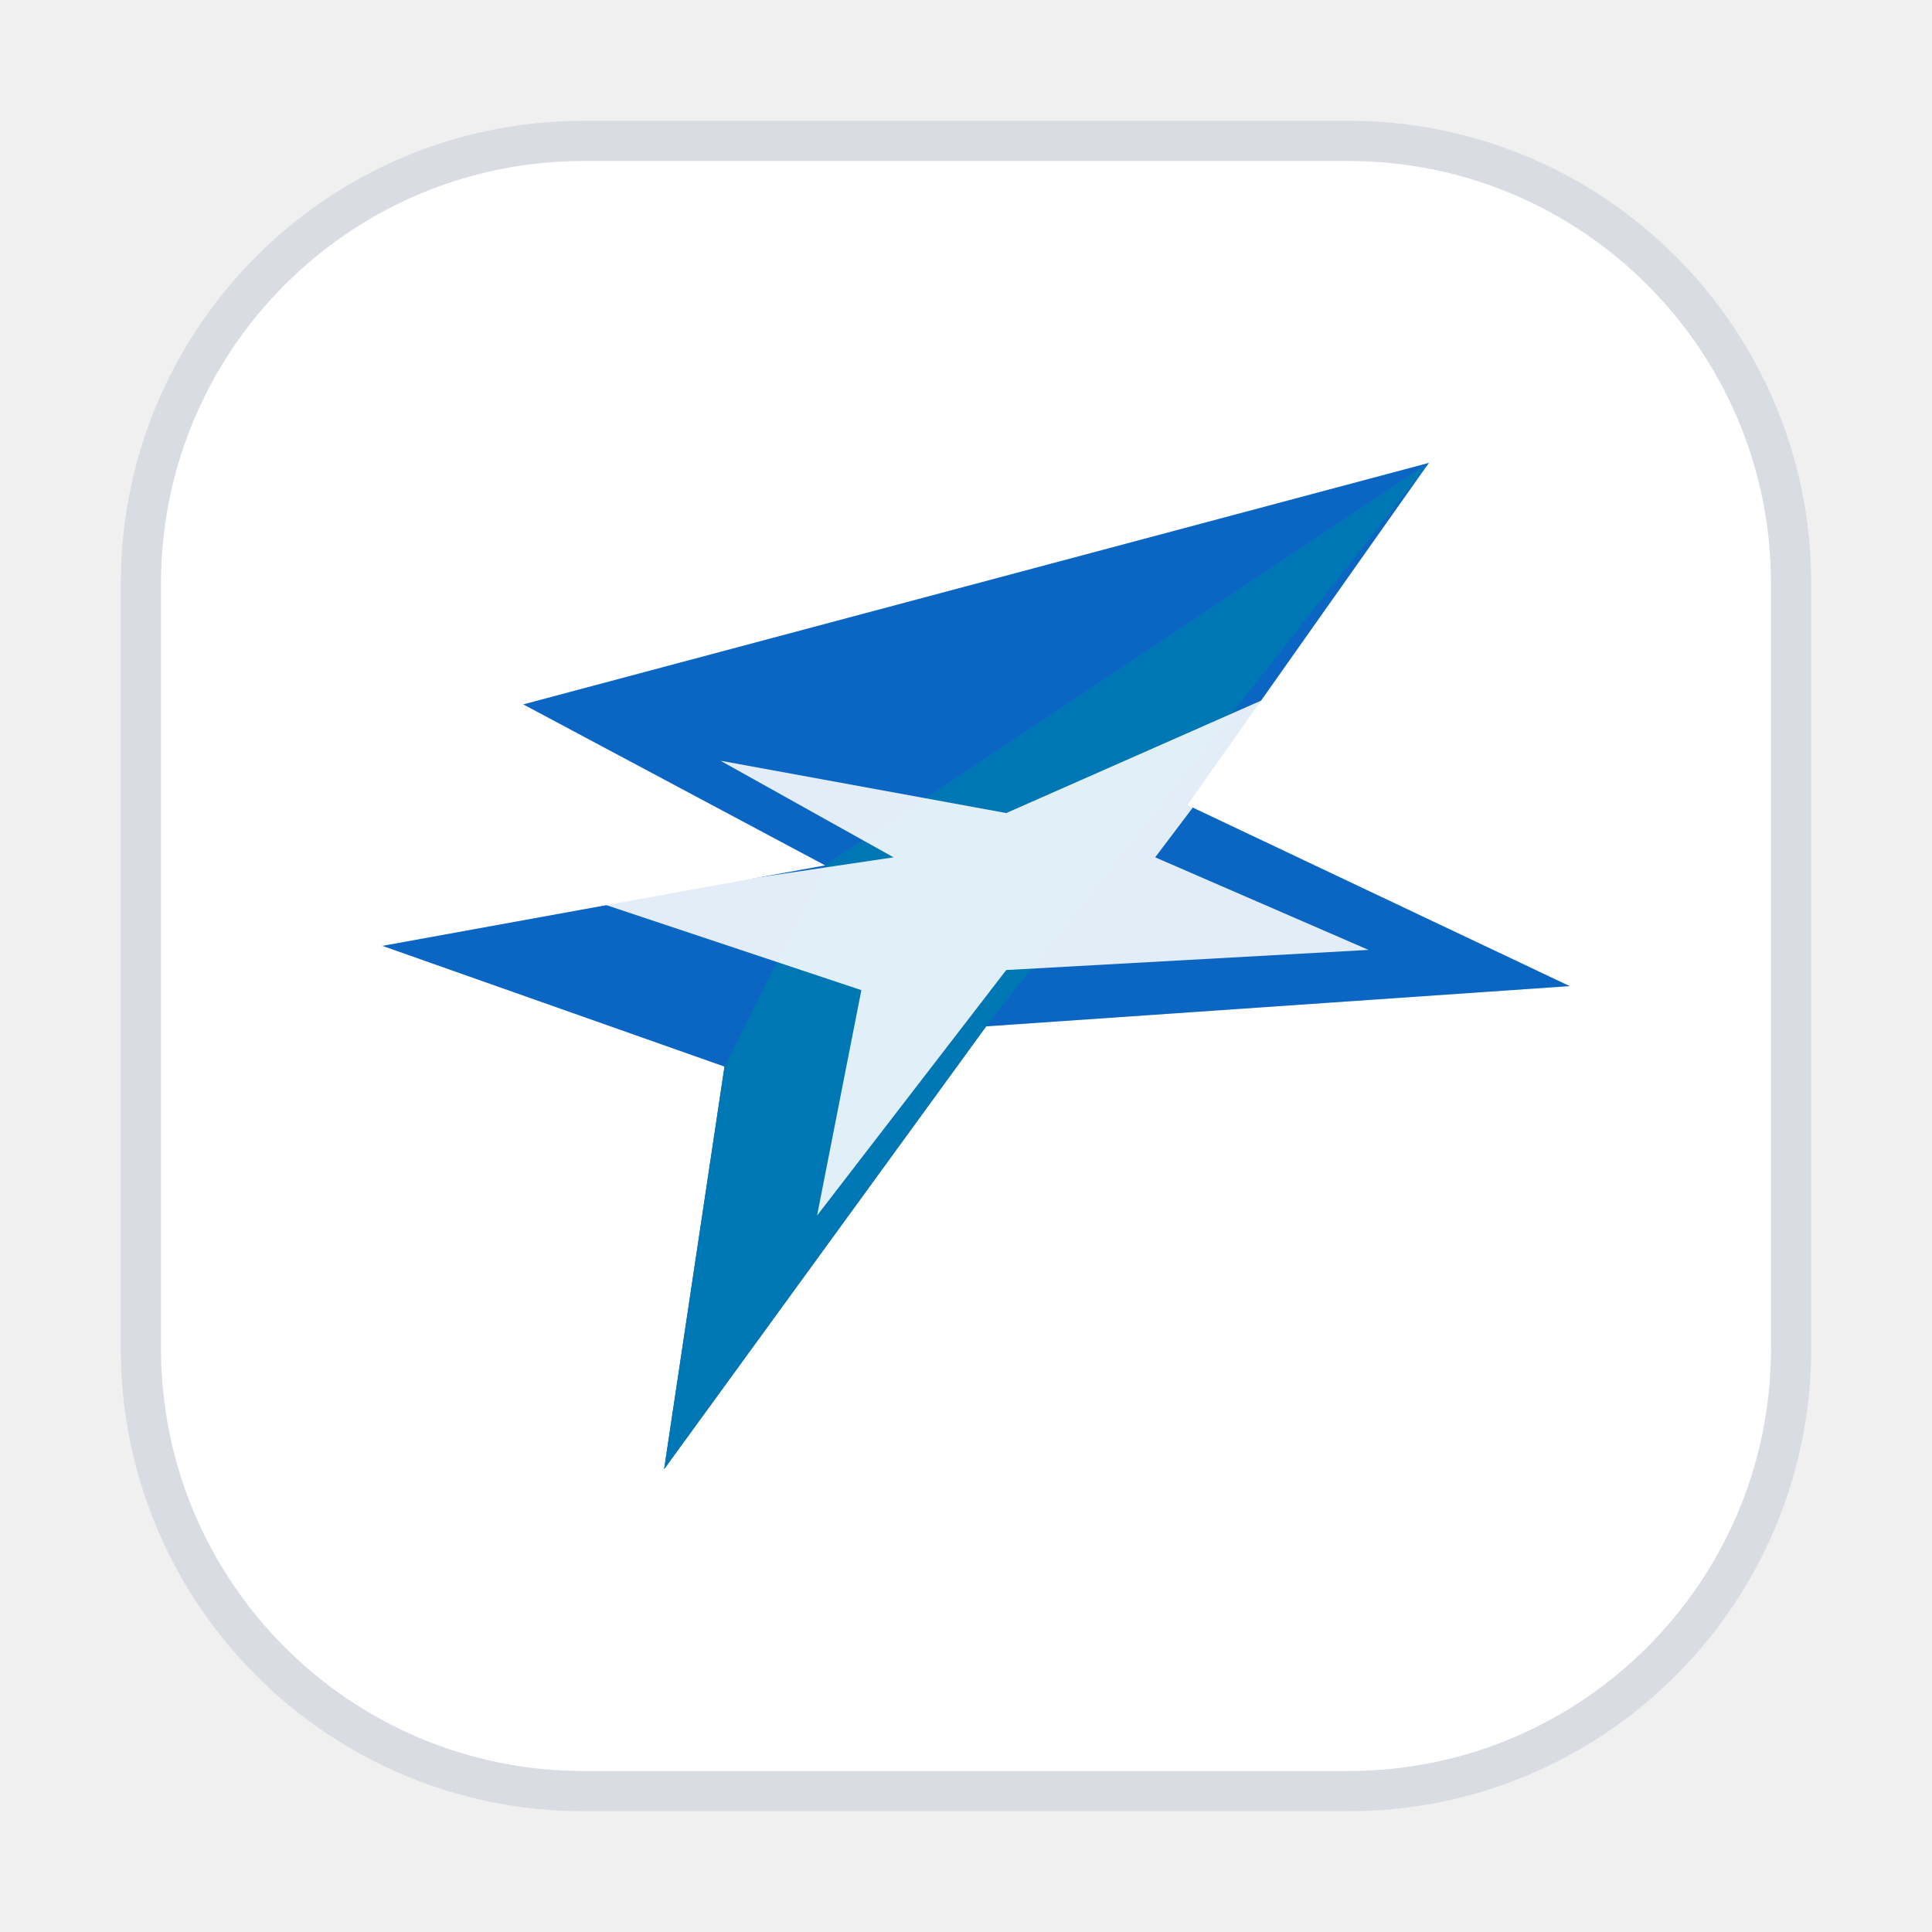
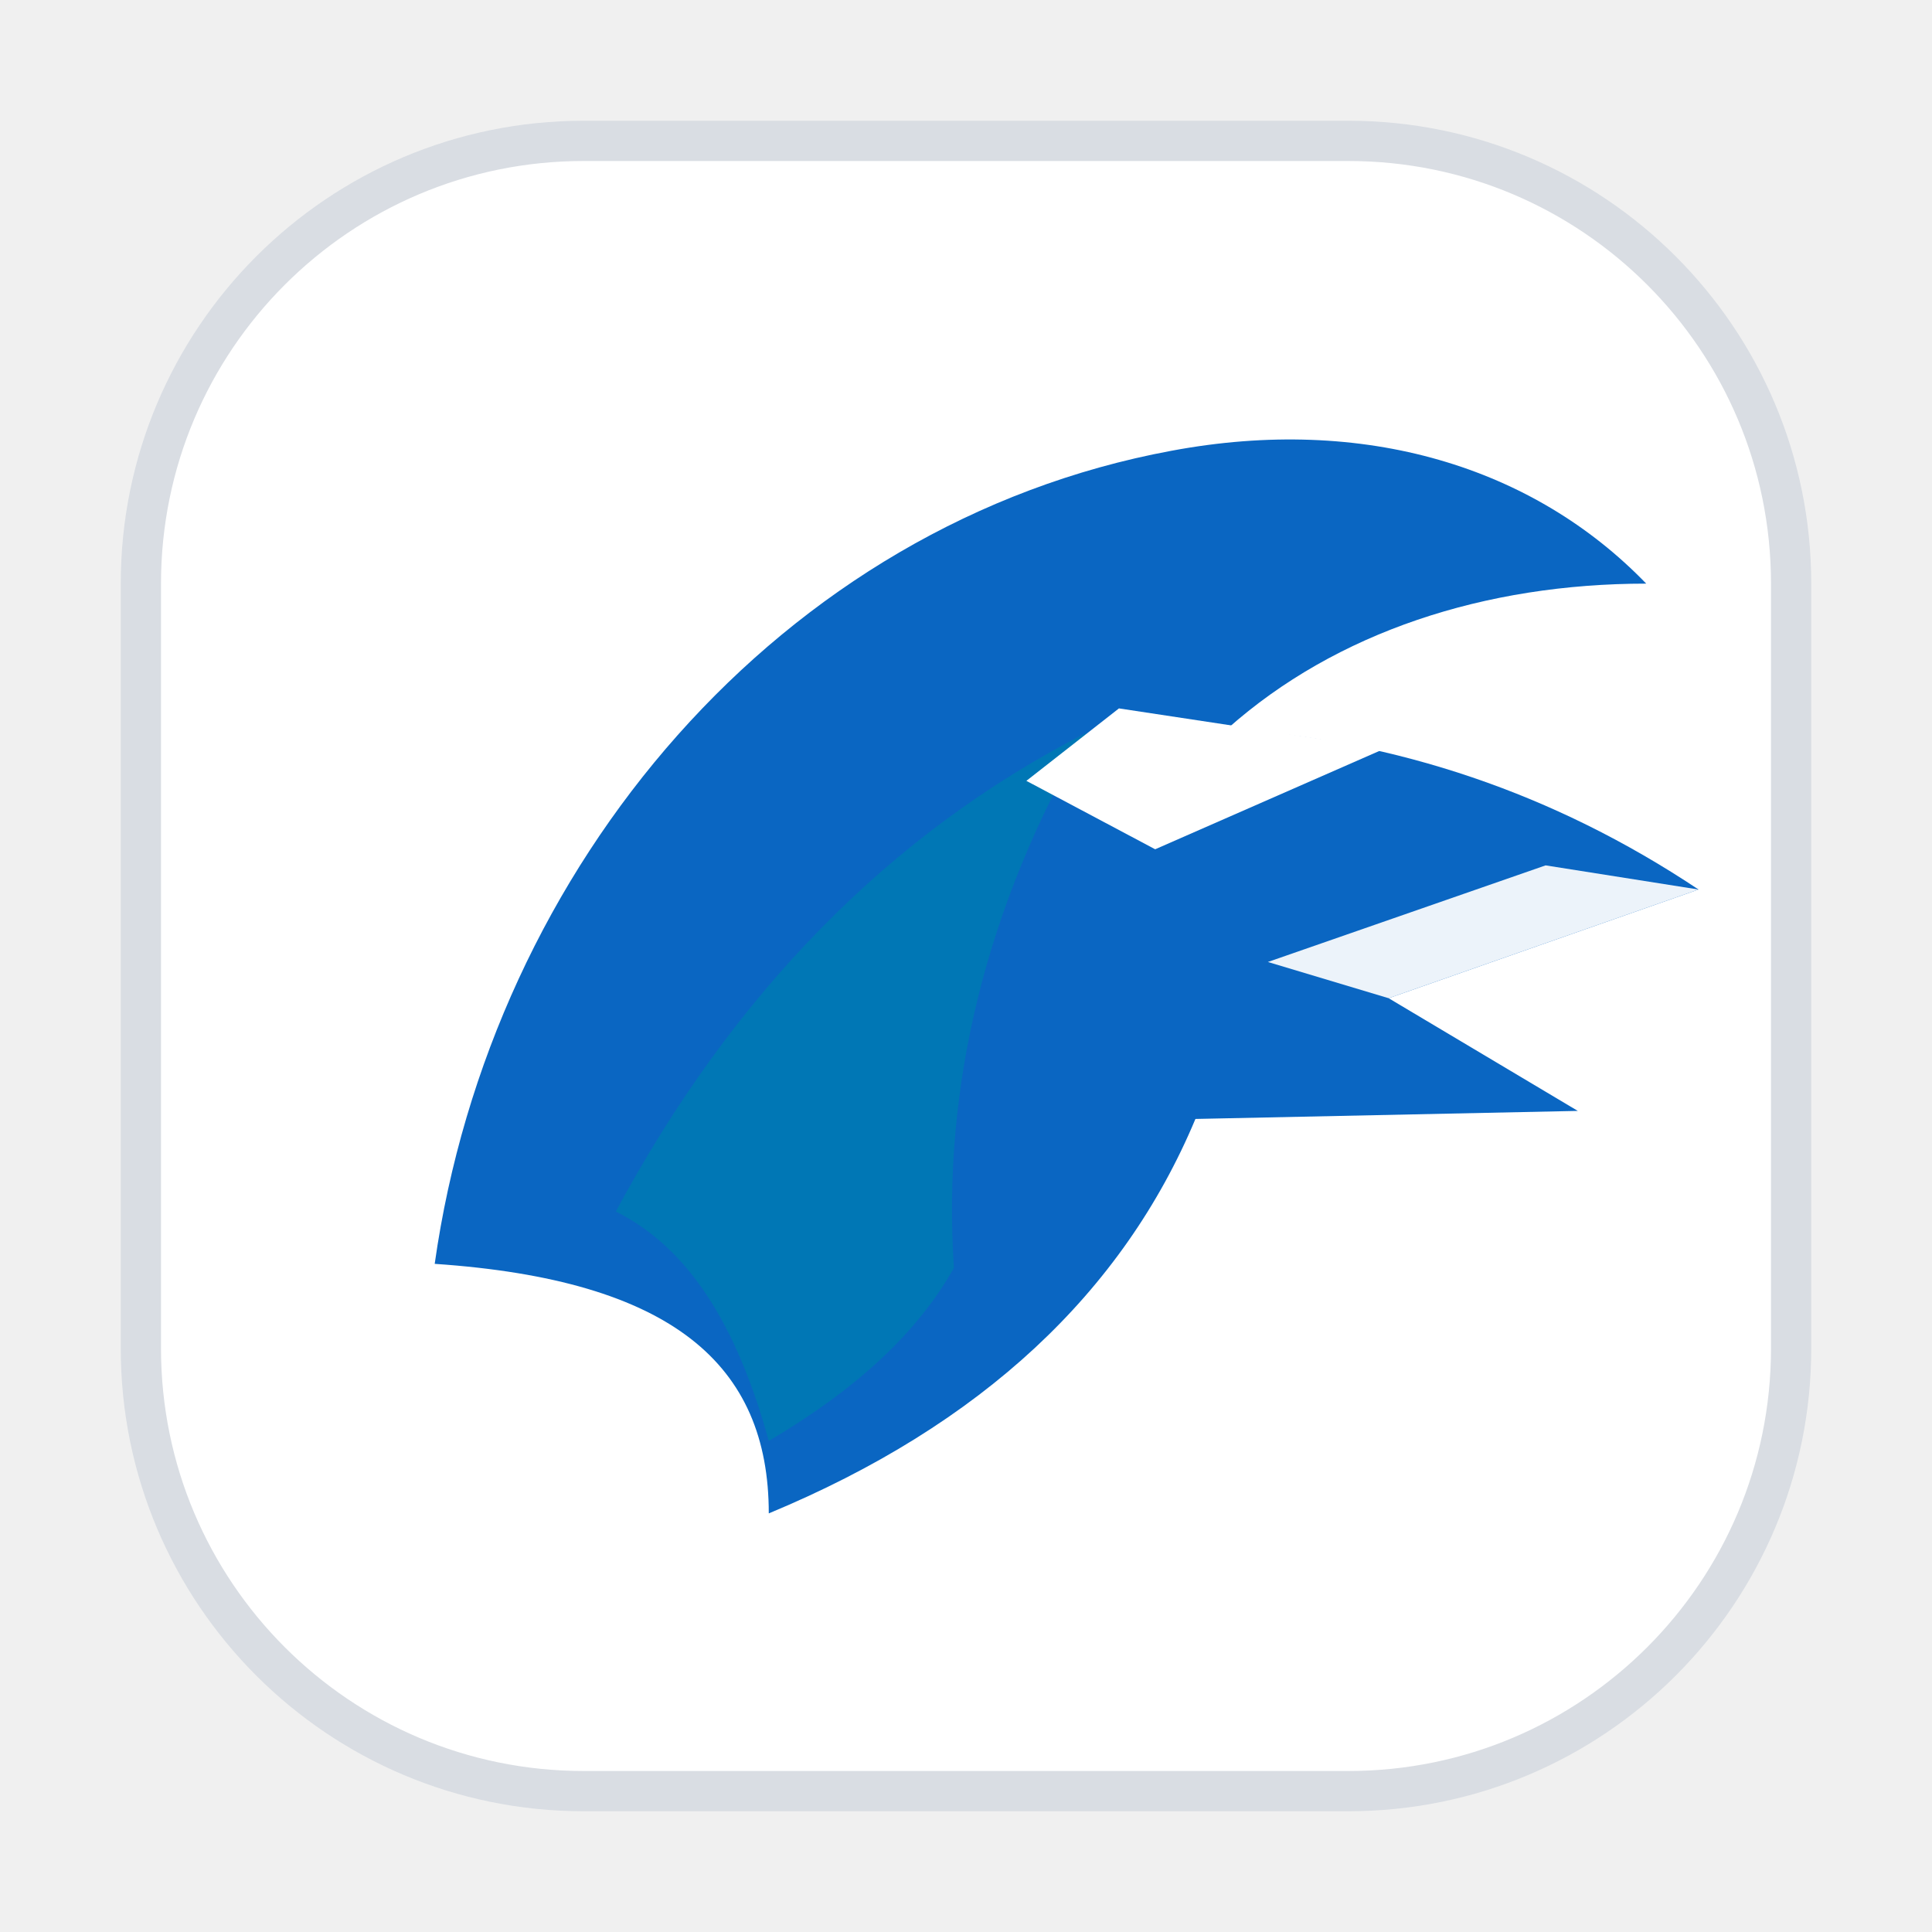
<svg xmlns="http://www.w3.org/2000/svg" width="48" height="48" viewBox="0 0 48 48" fill="none" role="img" aria-labelledby="title desc">
  <rect x="3.5" y="3.5" width="41" height="41" rx="11" fill="#FFFFFF" stroke="#D9DDE3" />
-   <path d="M13 17.5L35.5 11.5L29.5 20L39 24.5L24.5 25.5L16.5 36.5L18 26.5L9.5 23.5L20.5 21.5L13 17.5Z" fill="#0A66C2" />
-   <path d="M20.5 21.5L35.5 11.5L24.5 25.5L16.5 36.5L18 26.5L20.5 21.5Z" fill="#0077B5" />
-   <path d="M25 20.2L31.8 17.2L28.7 21.3L34 23.6L25 24.1L20.3 30.2L21.4 24.6L14.8 22.4L22.2 21.3L17.9 18.9L25 20.2Z" fill="#FFFFFF" fill-opacity="0.88" />
+   <path d="M10.8 31.4C12.2 21.5 19.4 13 29.1 11.2C33.9 10.3 38.1 11.6 40.9 14.5C36.9 14.5 33.2 15.7 30.5 18.1C34.7 18.4 38.6 19.7 42.2 22.1L34.5 24.8L39.2 27.6L29.7 27.8C27.9 32.1 24.4 35.4 19.1 37.6C19.1 33.9 16.7 31.8 10.8 31.4Z" fill="#0A66C2" />
+   <path d="M15.3 30.1C18.2 24.7 22.1 20.7 27 18.2C24.5 22.5 23.4 27 23.7 31.5C22.8 33.1 21.3 34.5 19.1 35.8C18.3 32.9 17.1 31 15.3 30.1Z" fill="#0077B5" />
+   <path d="M27.8 17.6L34.4 18.6L28.7 21.1L25.5 19.4L27.8 17.6Z" fill="#FFFFFF" />
+   <path d="M34.5 24.8L42.2 22.1L38.4 21.5L31.5 23.9L34.5 24.8Z" fill="#FFFFFF" fill-opacity="0.92" />
</svg>
